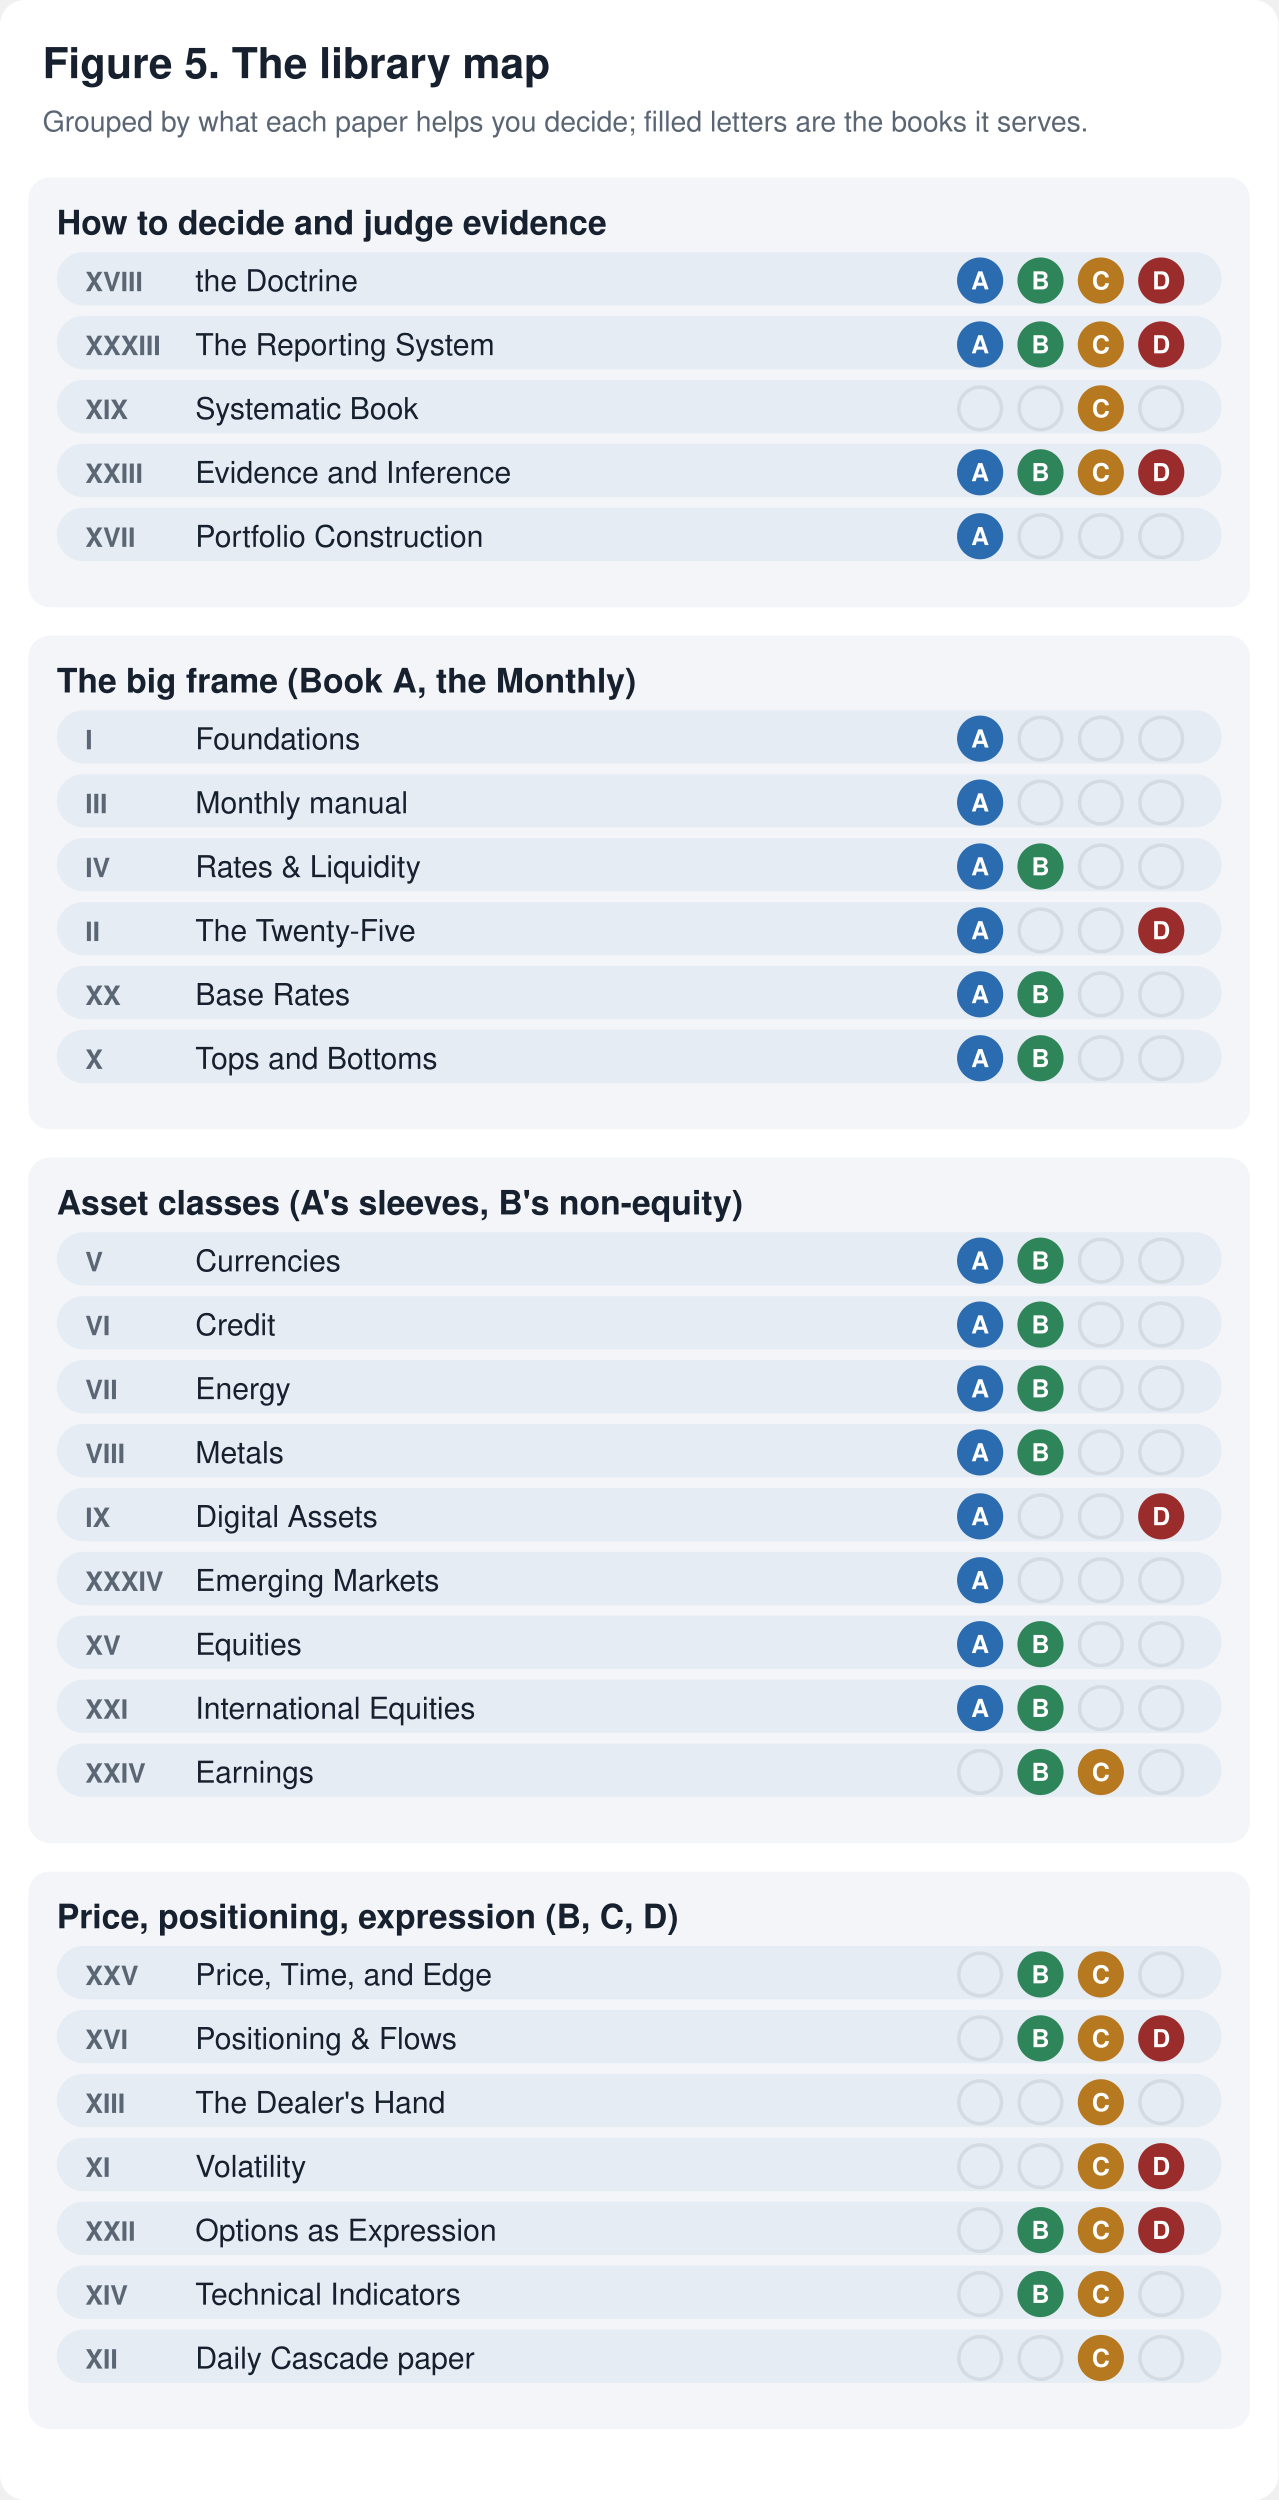
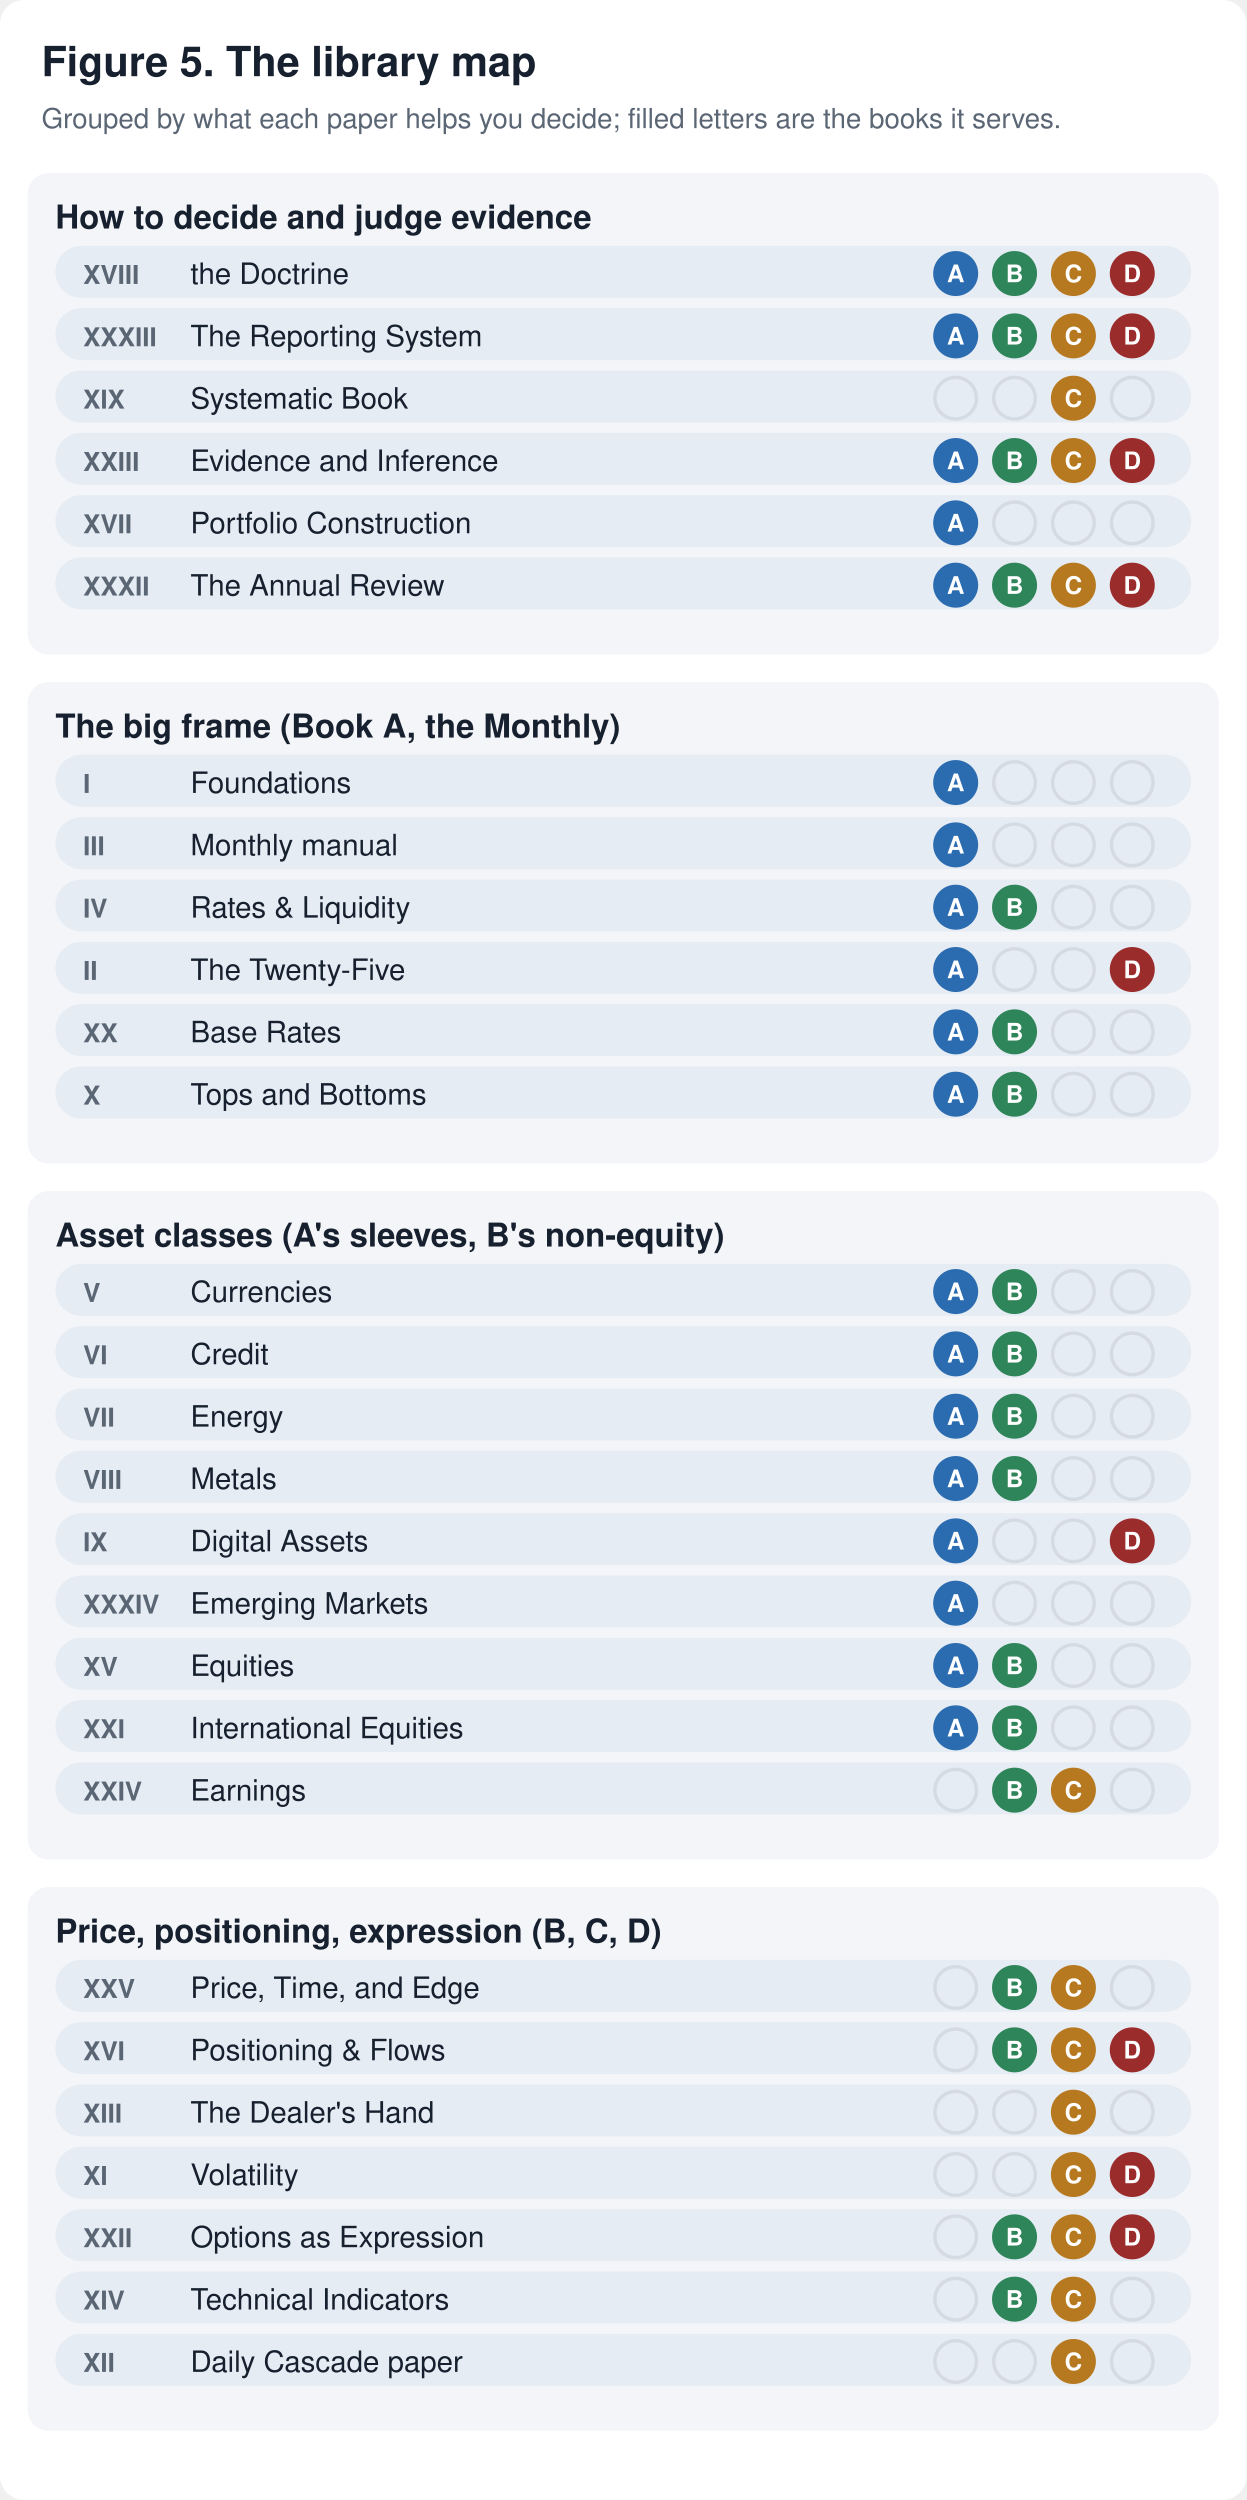
- <svg xmlns="http://www.w3.org/2000/svg" viewBox="0 0 720 1408" role="img" aria-labelledby="t d">
+ <svg xmlns="http://www.w3.org/2000/svg" viewBox="0 0 720 1444" role="img" aria-labelledby="t d">
  <style>
.bg{fill:#ffffff}.panel{fill:#f3f5f8}.ink{fill:#16202e}.mute{fill:#5b6675}
.line{stroke:#9aa5b4}.grid{stroke:#d5dbe3}.box{fill:#0f5c9e}.chat{fill:#c06a12}
.touch{stroke:#16202e}.boxs{stroke:#0f5c9e}.chats{stroke:#c06a12}.onbox{fill:#ffffff}
.pill{fill:#e6ecf3}.bA{fill:#2b6cb0}.bB{fill:#2f855a}.bC{fill:#b7791f}.bD{fill:#9b2c2c}
@media (prefers-color-scheme: dark){
.bg{fill:#121821}.panel{fill:#1b2330}.ink{fill:#e8edf3}.mute{fill:#a3adbb}
.line{stroke:#5f6b7b}.grid{stroke:#2c3646}.box{fill:#5aa2e6}.chat{fill:#f0a14a}
.touch{stroke:#e8edf3}.boxs{stroke:#5aa2e6}.chats{stroke:#f0a14a}.onbox{fill:#121821}
.pill{fill:#243042}.bA{fill:#63a4ff}.bB{fill:#5cc28a}.bC{fill:#e8b04e}.bD{fill:#e07a7a}}
text{font-family:Aptos,'Segoe UI',system-ui,-apple-system,Helvetica,Arial,sans-serif}
</style>
-   <rect class="bg" x="0" y="0" width="720" height="1408" rx="14" />
+   <rect class="bg" x="0" y="0" width="720" height="1444" rx="14" />
  <text class="ink" x="24.0" y="44.0" font-size="24" text-anchor="start" font-weight="700">Figure 5. The library map</text>
  <text class="mute" x="24.0" y="74.0" font-size="16" text-anchor="start" font-weight="400">Grouped by what each paper helps you decide; filled letters are the books it serves.</text>
-   <rect class="panel" x="16" y="100" width="688" height="242" rx="12" />
+   <rect class="panel" x="16" y="100" width="688" height="278" rx="12" />
  <text class="ink" x="32.0" y="132.0" font-size="19" text-anchor="start" font-weight="700">How to decide and judge evidence</text>
  <rect class="pill" x="32" y="142" width="656" height="30" rx="15" />
  <text class="mute" x="48.0" y="164.0" font-size="15" text-anchor="start" font-weight="700">XVIII</text>
  <text class="ink" x="110.0" y="164.0" font-size="17" text-anchor="start" font-weight="400">the Doctrine</text>
  <circle class="bA" cx="552" cy="158" r="13" />
  <text class="onbox" x="552.0" y="163.0" font-size="14" text-anchor="middle" font-weight="700">A</text>
  <circle class="bB" cx="586" cy="158" r="13" />
  <text class="onbox" x="586.0" y="163.0" font-size="14" text-anchor="middle" font-weight="700">B</text>
  <circle class="bC" cx="620" cy="158" r="13" />
  <text class="onbox" x="620.0" y="163.0" font-size="14" text-anchor="middle" font-weight="700">C</text>
  <circle class="bD" cx="654" cy="158" r="13" />
  <text class="onbox" x="654.0" y="163.0" font-size="14" text-anchor="middle" font-weight="700">D</text>
  <rect class="pill" x="32" y="178" width="656" height="30" rx="15" />
  <text class="mute" x="48.0" y="200.0" font-size="15" text-anchor="start" font-weight="700">XXXIII</text>
  <text class="ink" x="110.0" y="200.0" font-size="17" text-anchor="start" font-weight="400">The Reporting System</text>
  <circle class="bA" cx="552" cy="194" r="13" />
  <text class="onbox" x="552.0" y="199.0" font-size="14" text-anchor="middle" font-weight="700">A</text>
  <circle class="bB" cx="586" cy="194" r="13" />
  <text class="onbox" x="586.0" y="199.0" font-size="14" text-anchor="middle" font-weight="700">B</text>
  <circle class="bC" cx="620" cy="194" r="13" />
  <text class="onbox" x="620.0" y="199.0" font-size="14" text-anchor="middle" font-weight="700">C</text>
  <circle class="bD" cx="654" cy="194" r="13" />
  <text class="onbox" x="654.0" y="199.0" font-size="14" text-anchor="middle" font-weight="700">D</text>
  <rect class="pill" x="32" y="214" width="656" height="30" rx="15" />
  <text class="mute" x="48.0" y="236.0" font-size="15" text-anchor="start" font-weight="700">XIX</text>
  <text class="ink" x="110.0" y="236.0" font-size="17" text-anchor="start" font-weight="400">Systematic Book</text>
  <circle fill="none" class="grid" stroke-width="2" cx="552" cy="230" r="12" />
  <circle fill="none" class="grid" stroke-width="2" cx="586" cy="230" r="12" />
  <circle class="bC" cx="620" cy="230" r="13" />
  <text class="onbox" x="620.0" y="235.0" font-size="14" text-anchor="middle" font-weight="700">C</text>
  <circle fill="none" class="grid" stroke-width="2" cx="654" cy="230" r="12" />
  <rect class="pill" x="32" y="250" width="656" height="30" rx="15" />
  <text class="mute" x="48.0" y="272.0" font-size="15" text-anchor="start" font-weight="700">XXIII</text>
  <text class="ink" x="110.0" y="272.0" font-size="17" text-anchor="start" font-weight="400">Evidence and Inference</text>
  <circle class="bA" cx="552" cy="266" r="13" />
  <text class="onbox" x="552.0" y="271.0" font-size="14" text-anchor="middle" font-weight="700">A</text>
  <circle class="bB" cx="586" cy="266" r="13" />
  <text class="onbox" x="586.0" y="271.0" font-size="14" text-anchor="middle" font-weight="700">B</text>
  <circle class="bC" cx="620" cy="266" r="13" />
  <text class="onbox" x="620.0" y="271.0" font-size="14" text-anchor="middle" font-weight="700">C</text>
  <circle class="bD" cx="654" cy="266" r="13" />
  <text class="onbox" x="654.0" y="271.0" font-size="14" text-anchor="middle" font-weight="700">D</text>
  <rect class="pill" x="32" y="286" width="656" height="30" rx="15" />
  <text class="mute" x="48.0" y="308.0" font-size="15" text-anchor="start" font-weight="700">XVII</text>
  <text class="ink" x="110.0" y="308.0" font-size="17" text-anchor="start" font-weight="400">Portfolio Construction</text>
  <circle class="bA" cx="552" cy="302" r="13" />
  <text class="onbox" x="552.0" y="307.0" font-size="14" text-anchor="middle" font-weight="700">A</text>
  <circle fill="none" class="grid" stroke-width="2" cx="586" cy="302" r="12" />
  <circle fill="none" class="grid" stroke-width="2" cx="620" cy="302" r="12" />
  <circle fill="none" class="grid" stroke-width="2" cx="654" cy="302" r="12" />
-   <rect class="panel" x="16" y="358" width="688" height="278" rx="12" />
-   <text class="ink" x="32.0" y="390.0" font-size="19" text-anchor="start" font-weight="700">The big frame (Book A, the Monthly)</text>
-   <rect class="pill" x="32" y="400" width="656" height="30" rx="15" />
-   <text class="mute" x="48.0" y="422.0" font-size="15" text-anchor="start" font-weight="700">I</text>
-   <text class="ink" x="110.0" y="422.0" font-size="17" text-anchor="start" font-weight="400">Foundations</text>
-   <circle class="bA" cx="552" cy="416" r="13" />
-   <text class="onbox" x="552.0" y="421.0" font-size="14" text-anchor="middle" font-weight="700">A</text>
-   <circle fill="none" class="grid" stroke-width="2" cx="586" cy="416" r="12" />
-   <circle fill="none" class="grid" stroke-width="2" cx="620" cy="416" r="12" />
-   <circle fill="none" class="grid" stroke-width="2" cx="654" cy="416" r="12" />
+   <rect class="pill" x="32" y="322" width="656" height="30" rx="15" />
+   <text class="mute" x="48.0" y="344.0" font-size="15" text-anchor="start" font-weight="700">XXXII</text>
+   <text class="ink" x="110.0" y="344.0" font-size="17" text-anchor="start" font-weight="400">The Annual Review</text>
+   <circle class="bA" cx="552" cy="338" r="13" />
+   <text class="onbox" x="552.0" y="343.0" font-size="14" text-anchor="middle" font-weight="700">A</text>
+   <circle class="bB" cx="586" cy="338" r="13" />
+   <text class="onbox" x="586.0" y="343.0" font-size="14" text-anchor="middle" font-weight="700">B</text>
+   <circle class="bC" cx="620" cy="338" r="13" />
+   <text class="onbox" x="620.0" y="343.0" font-size="14" text-anchor="middle" font-weight="700">C</text>
+   <circle class="bD" cx="654" cy="338" r="13" />
+   <text class="onbox" x="654.0" y="343.0" font-size="14" text-anchor="middle" font-weight="700">D</text>
+   <rect class="panel" x="16" y="394" width="688" height="278" rx="12" />
+   <text class="ink" x="32.0" y="426.0" font-size="19" text-anchor="start" font-weight="700">The big frame (Book A, the Monthly)</text>
  <rect class="pill" x="32" y="436" width="656" height="30" rx="15" />
-   <text class="mute" x="48.0" y="458.0" font-size="15" text-anchor="start" font-weight="700">III</text>
-   <text class="ink" x="110.0" y="458.0" font-size="17" text-anchor="start" font-weight="400">Monthly manual</text>
+   <text class="mute" x="48.0" y="458.0" font-size="15" text-anchor="start" font-weight="700">I</text>
+   <text class="ink" x="110.0" y="458.0" font-size="17" text-anchor="start" font-weight="400">Foundations</text>
  <circle class="bA" cx="552" cy="452" r="13" />
  <text class="onbox" x="552.0" y="457.0" font-size="14" text-anchor="middle" font-weight="700">A</text>
  <circle fill="none" class="grid" stroke-width="2" cx="586" cy="452" r="12" />
  <circle fill="none" class="grid" stroke-width="2" cx="620" cy="452" r="12" />
  <circle fill="none" class="grid" stroke-width="2" cx="654" cy="452" r="12" />
  <rect class="pill" x="32" y="472" width="656" height="30" rx="15" />
-   <text class="mute" x="48.0" y="494.0" font-size="15" text-anchor="start" font-weight="700">IV</text>
-   <text class="ink" x="110.0" y="494.0" font-size="17" text-anchor="start" font-weight="400">Rates &amp; Liquidity</text>
+   <text class="mute" x="48.0" y="494.0" font-size="15" text-anchor="start" font-weight="700">III</text>
+   <text class="ink" x="110.0" y="494.0" font-size="17" text-anchor="start" font-weight="400">Monthly manual</text>
  <circle class="bA" cx="552" cy="488" r="13" />
  <text class="onbox" x="552.0" y="493.0" font-size="14" text-anchor="middle" font-weight="700">A</text>
-   <circle class="bB" cx="586" cy="488" r="13" />
-   <text class="onbox" x="586.0" y="493.0" font-size="14" text-anchor="middle" font-weight="700">B</text>
+   <circle fill="none" class="grid" stroke-width="2" cx="586" cy="488" r="12" />
  <circle fill="none" class="grid" stroke-width="2" cx="620" cy="488" r="12" />
  <circle fill="none" class="grid" stroke-width="2" cx="654" cy="488" r="12" />
  <rect class="pill" x="32" y="508" width="656" height="30" rx="15" />
-   <text class="mute" x="48.0" y="530.0" font-size="15" text-anchor="start" font-weight="700">II</text>
-   <text class="ink" x="110.0" y="530.0" font-size="17" text-anchor="start" font-weight="400">The Twenty-Five</text>
+   <text class="mute" x="48.0" y="530.0" font-size="15" text-anchor="start" font-weight="700">IV</text>
+   <text class="ink" x="110.0" y="530.0" font-size="17" text-anchor="start" font-weight="400">Rates &amp; Liquidity</text>
  <circle class="bA" cx="552" cy="524" r="13" />
  <text class="onbox" x="552.0" y="529.0" font-size="14" text-anchor="middle" font-weight="700">A</text>
-   <circle fill="none" class="grid" stroke-width="2" cx="586" cy="524" r="12" />
+   <circle class="bB" cx="586" cy="524" r="13" />
+   <text class="onbox" x="586.0" y="529.0" font-size="14" text-anchor="middle" font-weight="700">B</text>
  <circle fill="none" class="grid" stroke-width="2" cx="620" cy="524" r="12" />
-   <circle class="bD" cx="654" cy="524" r="13" />
-   <text class="onbox" x="654.0" y="529.0" font-size="14" text-anchor="middle" font-weight="700">D</text>
+   <circle fill="none" class="grid" stroke-width="2" cx="654" cy="524" r="12" />
  <rect class="pill" x="32" y="544" width="656" height="30" rx="15" />
-   <text class="mute" x="48.0" y="566.0" font-size="15" text-anchor="start" font-weight="700">XX</text>
-   <text class="ink" x="110.0" y="566.0" font-size="17" text-anchor="start" font-weight="400">Base Rates</text>
+   <text class="mute" x="48.0" y="566.0" font-size="15" text-anchor="start" font-weight="700">II</text>
+   <text class="ink" x="110.0" y="566.0" font-size="17" text-anchor="start" font-weight="400">The Twenty-Five</text>
  <circle class="bA" cx="552" cy="560" r="13" />
  <text class="onbox" x="552.0" y="565.0" font-size="14" text-anchor="middle" font-weight="700">A</text>
-   <circle class="bB" cx="586" cy="560" r="13" />
-   <text class="onbox" x="586.0" y="565.0" font-size="14" text-anchor="middle" font-weight="700">B</text>
+   <circle fill="none" class="grid" stroke-width="2" cx="586" cy="560" r="12" />
  <circle fill="none" class="grid" stroke-width="2" cx="620" cy="560" r="12" />
-   <circle fill="none" class="grid" stroke-width="2" cx="654" cy="560" r="12" />
+   <circle class="bD" cx="654" cy="560" r="13" />
+   <text class="onbox" x="654.0" y="565.0" font-size="14" text-anchor="middle" font-weight="700">D</text>
  <rect class="pill" x="32" y="580" width="656" height="30" rx="15" />
-   <text class="mute" x="48.0" y="602.0" font-size="15" text-anchor="start" font-weight="700">X</text>
-   <text class="ink" x="110.0" y="602.0" font-size="17" text-anchor="start" font-weight="400">Tops and Bottoms</text>
+   <text class="mute" x="48.0" y="602.0" font-size="15" text-anchor="start" font-weight="700">XX</text>
+   <text class="ink" x="110.0" y="602.0" font-size="17" text-anchor="start" font-weight="400">Base Rates</text>
  <circle class="bA" cx="552" cy="596" r="13" />
  <text class="onbox" x="552.0" y="601.0" font-size="14" text-anchor="middle" font-weight="700">A</text>
  <circle class="bB" cx="586" cy="596" r="13" />
  <text class="onbox" x="586.0" y="601.0" font-size="14" text-anchor="middle" font-weight="700">B</text>
  <circle fill="none" class="grid" stroke-width="2" cx="620" cy="596" r="12" />
  <circle fill="none" class="grid" stroke-width="2" cx="654" cy="596" r="12" />
-   <rect class="panel" x="16" y="652" width="688" height="386" rx="12" />
-   <text class="ink" x="32.0" y="684.0" font-size="19" text-anchor="start" font-weight="700">Asset classes (A's sleeves, B's non-equity)</text>
-   <rect class="pill" x="32" y="694" width="656" height="30" rx="15" />
-   <text class="mute" x="48.0" y="716.0" font-size="15" text-anchor="start" font-weight="700">V</text>
-   <text class="ink" x="110.0" y="716.0" font-size="17" text-anchor="start" font-weight="400">Currencies</text>
-   <circle class="bA" cx="552" cy="710" r="13" />
-   <text class="onbox" x="552.0" y="715.0" font-size="14" text-anchor="middle" font-weight="700">A</text>
-   <circle class="bB" cx="586" cy="710" r="13" />
-   <text class="onbox" x="586.0" y="715.0" font-size="14" text-anchor="middle" font-weight="700">B</text>
-   <circle fill="none" class="grid" stroke-width="2" cx="620" cy="710" r="12" />
-   <circle fill="none" class="grid" stroke-width="2" cx="654" cy="710" r="12" />
+   <rect class="pill" x="32" y="616" width="656" height="30" rx="15" />
+   <text class="mute" x="48.0" y="638.0" font-size="15" text-anchor="start" font-weight="700">X</text>
+   <text class="ink" x="110.0" y="638.0" font-size="17" text-anchor="start" font-weight="400">Tops and Bottoms</text>
+   <circle class="bA" cx="552" cy="632" r="13" />
+   <text class="onbox" x="552.0" y="637.0" font-size="14" text-anchor="middle" font-weight="700">A</text>
+   <circle class="bB" cx="586" cy="632" r="13" />
+   <text class="onbox" x="586.0" y="637.0" font-size="14" text-anchor="middle" font-weight="700">B</text>
+   <circle fill="none" class="grid" stroke-width="2" cx="620" cy="632" r="12" />
+   <circle fill="none" class="grid" stroke-width="2" cx="654" cy="632" r="12" />
+   <rect class="panel" x="16" y="688" width="688" height="386" rx="12" />
+   <text class="ink" x="32.0" y="720.0" font-size="19" text-anchor="start" font-weight="700">Asset classes (A's sleeves, B's non-equity)</text>
  <rect class="pill" x="32" y="730" width="656" height="30" rx="15" />
-   <text class="mute" x="48.0" y="752.0" font-size="15" text-anchor="start" font-weight="700">VI</text>
-   <text class="ink" x="110.0" y="752.0" font-size="17" text-anchor="start" font-weight="400">Credit</text>
+   <text class="mute" x="48.0" y="752.0" font-size="15" text-anchor="start" font-weight="700">V</text>
+   <text class="ink" x="110.0" y="752.0" font-size="17" text-anchor="start" font-weight="400">Currencies</text>
  <circle class="bA" cx="552" cy="746" r="13" />
  <text class="onbox" x="552.0" y="751.0" font-size="14" text-anchor="middle" font-weight="700">A</text>
  <circle class="bB" cx="586" cy="746" r="13" />
  <text class="onbox" x="586.0" y="751.0" font-size="14" text-anchor="middle" font-weight="700">B</text>
  <circle fill="none" class="grid" stroke-width="2" cx="620" cy="746" r="12" />
  <circle fill="none" class="grid" stroke-width="2" cx="654" cy="746" r="12" />
  <rect class="pill" x="32" y="766" width="656" height="30" rx="15" />
-   <text class="mute" x="48.0" y="788.0" font-size="15" text-anchor="start" font-weight="700">VII</text>
-   <text class="ink" x="110.0" y="788.0" font-size="17" text-anchor="start" font-weight="400">Energy</text>
+   <text class="mute" x="48.0" y="788.0" font-size="15" text-anchor="start" font-weight="700">VI</text>
+   <text class="ink" x="110.0" y="788.0" font-size="17" text-anchor="start" font-weight="400">Credit</text>
  <circle class="bA" cx="552" cy="782" r="13" />
  <text class="onbox" x="552.0" y="787.0" font-size="14" text-anchor="middle" font-weight="700">A</text>
  <circle class="bB" cx="586" cy="782" r="13" />
  <text class="onbox" x="586.0" y="787.0" font-size="14" text-anchor="middle" font-weight="700">B</text>
  <circle fill="none" class="grid" stroke-width="2" cx="620" cy="782" r="12" />
  <circle fill="none" class="grid" stroke-width="2" cx="654" cy="782" r="12" />
  <rect class="pill" x="32" y="802" width="656" height="30" rx="15" />
-   <text class="mute" x="48.0" y="824.0" font-size="15" text-anchor="start" font-weight="700">VIII</text>
-   <text class="ink" x="110.0" y="824.0" font-size="17" text-anchor="start" font-weight="400">Metals</text>
+   <text class="mute" x="48.0" y="824.0" font-size="15" text-anchor="start" font-weight="700">VII</text>
+   <text class="ink" x="110.0" y="824.0" font-size="17" text-anchor="start" font-weight="400">Energy</text>
  <circle class="bA" cx="552" cy="818" r="13" />
  <text class="onbox" x="552.0" y="823.0" font-size="14" text-anchor="middle" font-weight="700">A</text>
  <circle class="bB" cx="586" cy="818" r="13" />
  <text class="onbox" x="586.0" y="823.0" font-size="14" text-anchor="middle" font-weight="700">B</text>
  <circle fill="none" class="grid" stroke-width="2" cx="620" cy="818" r="12" />
  <circle fill="none" class="grid" stroke-width="2" cx="654" cy="818" r="12" />
  <rect class="pill" x="32" y="838" width="656" height="30" rx="15" />
-   <text class="mute" x="48.0" y="860.0" font-size="15" text-anchor="start" font-weight="700">IX</text>
-   <text class="ink" x="110.0" y="860.0" font-size="17" text-anchor="start" font-weight="400">Digital Assets</text>
+   <text class="mute" x="48.0" y="860.0" font-size="15" text-anchor="start" font-weight="700">VIII</text>
+   <text class="ink" x="110.0" y="860.0" font-size="17" text-anchor="start" font-weight="400">Metals</text>
  <circle class="bA" cx="552" cy="854" r="13" />
  <text class="onbox" x="552.0" y="859.0" font-size="14" text-anchor="middle" font-weight="700">A</text>
-   <circle fill="none" class="grid" stroke-width="2" cx="586" cy="854" r="12" />
+   <circle class="bB" cx="586" cy="854" r="13" />
+   <text class="onbox" x="586.0" y="859.0" font-size="14" text-anchor="middle" font-weight="700">B</text>
  <circle fill="none" class="grid" stroke-width="2" cx="620" cy="854" r="12" />
-   <circle class="bD" cx="654" cy="854" r="13" />
-   <text class="onbox" x="654.0" y="859.0" font-size="14" text-anchor="middle" font-weight="700">D</text>
+   <circle fill="none" class="grid" stroke-width="2" cx="654" cy="854" r="12" />
  <rect class="pill" x="32" y="874" width="656" height="30" rx="15" />
-   <text class="mute" x="48.0" y="896.0" font-size="15" text-anchor="start" font-weight="700">XXXIV</text>
-   <text class="ink" x="110.0" y="896.0" font-size="17" text-anchor="start" font-weight="400">Emerging Markets</text>
+   <text class="mute" x="48.0" y="896.0" font-size="15" text-anchor="start" font-weight="700">IX</text>
+   <text class="ink" x="110.0" y="896.0" font-size="17" text-anchor="start" font-weight="400">Digital Assets</text>
  <circle class="bA" cx="552" cy="890" r="13" />
  <text class="onbox" x="552.0" y="895.0" font-size="14" text-anchor="middle" font-weight="700">A</text>
  <circle fill="none" class="grid" stroke-width="2" cx="586" cy="890" r="12" />
  <circle fill="none" class="grid" stroke-width="2" cx="620" cy="890" r="12" />
-   <circle fill="none" class="grid" stroke-width="2" cx="654" cy="890" r="12" />
+   <circle class="bD" cx="654" cy="890" r="13" />
+   <text class="onbox" x="654.0" y="895.0" font-size="14" text-anchor="middle" font-weight="700">D</text>
  <rect class="pill" x="32" y="910" width="656" height="30" rx="15" />
-   <text class="mute" x="48.0" y="932.0" font-size="15" text-anchor="start" font-weight="700">XV</text>
-   <text class="ink" x="110.0" y="932.0" font-size="17" text-anchor="start" font-weight="400">Equities</text>
+   <text class="mute" x="48.0" y="932.0" font-size="15" text-anchor="start" font-weight="700">XXXIV</text>
+   <text class="ink" x="110.0" y="932.0" font-size="17" text-anchor="start" font-weight="400">Emerging Markets</text>
  <circle class="bA" cx="552" cy="926" r="13" />
  <text class="onbox" x="552.0" y="931.0" font-size="14" text-anchor="middle" font-weight="700">A</text>
-   <circle class="bB" cx="586" cy="926" r="13" />
-   <text class="onbox" x="586.0" y="931.0" font-size="14" text-anchor="middle" font-weight="700">B</text>
+   <circle fill="none" class="grid" stroke-width="2" cx="586" cy="926" r="12" />
  <circle fill="none" class="grid" stroke-width="2" cx="620" cy="926" r="12" />
  <circle fill="none" class="grid" stroke-width="2" cx="654" cy="926" r="12" />
  <rect class="pill" x="32" y="946" width="656" height="30" rx="15" />
-   <text class="mute" x="48.0" y="968.0" font-size="15" text-anchor="start" font-weight="700">XXI</text>
-   <text class="ink" x="110.0" y="968.0" font-size="17" text-anchor="start" font-weight="400">International Equities</text>
+   <text class="mute" x="48.0" y="968.0" font-size="15" text-anchor="start" font-weight="700">XV</text>
+   <text class="ink" x="110.0" y="968.0" font-size="17" text-anchor="start" font-weight="400">Equities</text>
  <circle class="bA" cx="552" cy="962" r="13" />
  <text class="onbox" x="552.0" y="967.0" font-size="14" text-anchor="middle" font-weight="700">A</text>
  <circle class="bB" cx="586" cy="962" r="13" />
  <text class="onbox" x="586.0" y="967.0" font-size="14" text-anchor="middle" font-weight="700">B</text>
  <circle fill="none" class="grid" stroke-width="2" cx="620" cy="962" r="12" />
  <circle fill="none" class="grid" stroke-width="2" cx="654" cy="962" r="12" />
  <rect class="pill" x="32" y="982" width="656" height="30" rx="15" />
-   <text class="mute" x="48.0" y="1004.0" font-size="15" text-anchor="start" font-weight="700">XXIV</text>
-   <text class="ink" x="110.0" y="1004.0" font-size="17" text-anchor="start" font-weight="400">Earnings</text>
-   <circle fill="none" class="grid" stroke-width="2" cx="552" cy="998" r="12" />
+   <text class="mute" x="48.0" y="1004.0" font-size="15" text-anchor="start" font-weight="700">XXI</text>
+   <text class="ink" x="110.0" y="1004.0" font-size="17" text-anchor="start" font-weight="400">International Equities</text>
+   <circle class="bA" cx="552" cy="998" r="13" />
+   <text class="onbox" x="552.0" y="1003.0" font-size="14" text-anchor="middle" font-weight="700">A</text>
  <circle class="bB" cx="586" cy="998" r="13" />
  <text class="onbox" x="586.0" y="1003.0" font-size="14" text-anchor="middle" font-weight="700">B</text>
-   <circle class="bC" cx="620" cy="998" r="13" />
-   <text class="onbox" x="620.0" y="1003.0" font-size="14" text-anchor="middle" font-weight="700">C</text>
+   <circle fill="none" class="grid" stroke-width="2" cx="620" cy="998" r="12" />
  <circle fill="none" class="grid" stroke-width="2" cx="654" cy="998" r="12" />
-   <rect class="panel" x="16" y="1054" width="688" height="314" rx="12" />
-   <text class="ink" x="32.0" y="1086.0" font-size="19" text-anchor="start" font-weight="700">Price, positioning, expression (B, C, D)</text>
-   <rect class="pill" x="32" y="1096" width="656" height="30" rx="15" />
-   <text class="mute" x="48.0" y="1118.0" font-size="15" text-anchor="start" font-weight="700">XXV</text>
-   <text class="ink" x="110.0" y="1118.0" font-size="17" text-anchor="start" font-weight="400">Price, Time, and Edge</text>
-   <circle fill="none" class="grid" stroke-width="2" cx="552" cy="1112" r="12" />
-   <circle class="bB" cx="586" cy="1112" r="13" />
-   <text class="onbox" x="586.0" y="1117.0" font-size="14" text-anchor="middle" font-weight="700">B</text>
-   <circle class="bC" cx="620" cy="1112" r="13" />
-   <text class="onbox" x="620.0" y="1117.0" font-size="14" text-anchor="middle" font-weight="700">C</text>
-   <circle fill="none" class="grid" stroke-width="2" cx="654" cy="1112" r="12" />
+   <rect class="pill" x="32" y="1018" width="656" height="30" rx="15" />
+   <text class="mute" x="48.0" y="1040.0" font-size="15" text-anchor="start" font-weight="700">XXIV</text>
+   <text class="ink" x="110.0" y="1040.0" font-size="17" text-anchor="start" font-weight="400">Earnings</text>
+   <circle fill="none" class="grid" stroke-width="2" cx="552" cy="1034" r="12" />
+   <circle class="bB" cx="586" cy="1034" r="13" />
+   <text class="onbox" x="586.0" y="1039.0" font-size="14" text-anchor="middle" font-weight="700">B</text>
+   <circle class="bC" cx="620" cy="1034" r="13" />
+   <text class="onbox" x="620.0" y="1039.0" font-size="14" text-anchor="middle" font-weight="700">C</text>
+   <circle fill="none" class="grid" stroke-width="2" cx="654" cy="1034" r="12" />
+   <rect class="panel" x="16" y="1090" width="688" height="314" rx="12" />
+   <text class="ink" x="32.0" y="1122.0" font-size="19" text-anchor="start" font-weight="700">Price, positioning, expression (B, C, D)</text>
  <rect class="pill" x="32" y="1132" width="656" height="30" rx="15" />
-   <text class="mute" x="48.0" y="1154.0" font-size="15" text-anchor="start" font-weight="700">XVI</text>
-   <text class="ink" x="110.0" y="1154.0" font-size="17" text-anchor="start" font-weight="400">Positioning &amp; Flows</text>
+   <text class="mute" x="48.0" y="1154.0" font-size="15" text-anchor="start" font-weight="700">XXV</text>
+   <text class="ink" x="110.0" y="1154.0" font-size="17" text-anchor="start" font-weight="400">Price, Time, and Edge</text>
  <circle fill="none" class="grid" stroke-width="2" cx="552" cy="1148" r="12" />
  <circle class="bB" cx="586" cy="1148" r="13" />
  <text class="onbox" x="586.0" y="1153.0" font-size="14" text-anchor="middle" font-weight="700">B</text>
  <circle class="bC" cx="620" cy="1148" r="13" />
  <text class="onbox" x="620.0" y="1153.0" font-size="14" text-anchor="middle" font-weight="700">C</text>
-   <circle class="bD" cx="654" cy="1148" r="13" />
-   <text class="onbox" x="654.0" y="1153.0" font-size="14" text-anchor="middle" font-weight="700">D</text>
+   <circle fill="none" class="grid" stroke-width="2" cx="654" cy="1148" r="12" />
  <rect class="pill" x="32" y="1168" width="656" height="30" rx="15" />
-   <text class="mute" x="48.0" y="1190.0" font-size="15" text-anchor="start" font-weight="700">XIII</text>
-   <text class="ink" x="110.0" y="1190.0" font-size="17" text-anchor="start" font-weight="400">The Dealer's Hand</text>
+   <text class="mute" x="48.0" y="1190.0" font-size="15" text-anchor="start" font-weight="700">XVI</text>
+   <text class="ink" x="110.0" y="1190.0" font-size="17" text-anchor="start" font-weight="400">Positioning &amp; Flows</text>
  <circle fill="none" class="grid" stroke-width="2" cx="552" cy="1184" r="12" />
-   <circle fill="none" class="grid" stroke-width="2" cx="586" cy="1184" r="12" />
+   <circle class="bB" cx="586" cy="1184" r="13" />
+   <text class="onbox" x="586.0" y="1189.0" font-size="14" text-anchor="middle" font-weight="700">B</text>
  <circle class="bC" cx="620" cy="1184" r="13" />
  <text class="onbox" x="620.0" y="1189.0" font-size="14" text-anchor="middle" font-weight="700">C</text>
-   <circle fill="none" class="grid" stroke-width="2" cx="654" cy="1184" r="12" />
+   <circle class="bD" cx="654" cy="1184" r="13" />
+   <text class="onbox" x="654.0" y="1189.0" font-size="14" text-anchor="middle" font-weight="700">D</text>
  <rect class="pill" x="32" y="1204" width="656" height="30" rx="15" />
-   <text class="mute" x="48.0" y="1226.0" font-size="15" text-anchor="start" font-weight="700">XI</text>
-   <text class="ink" x="110.0" y="1226.0" font-size="17" text-anchor="start" font-weight="400">Volatility</text>
+   <text class="mute" x="48.0" y="1226.0" font-size="15" text-anchor="start" font-weight="700">XIII</text>
+   <text class="ink" x="110.0" y="1226.0" font-size="17" text-anchor="start" font-weight="400">The Dealer's Hand</text>
  <circle fill="none" class="grid" stroke-width="2" cx="552" cy="1220" r="12" />
  <circle fill="none" class="grid" stroke-width="2" cx="586" cy="1220" r="12" />
  <circle class="bC" cx="620" cy="1220" r="13" />
  <text class="onbox" x="620.0" y="1225.0" font-size="14" text-anchor="middle" font-weight="700">C</text>
-   <circle class="bD" cx="654" cy="1220" r="13" />
-   <text class="onbox" x="654.0" y="1225.0" font-size="14" text-anchor="middle" font-weight="700">D</text>
+   <circle fill="none" class="grid" stroke-width="2" cx="654" cy="1220" r="12" />
  <rect class="pill" x="32" y="1240" width="656" height="30" rx="15" />
-   <text class="mute" x="48.0" y="1262.0" font-size="15" text-anchor="start" font-weight="700">XXII</text>
-   <text class="ink" x="110.0" y="1262.0" font-size="17" text-anchor="start" font-weight="400">Options as Expression</text>
+   <text class="mute" x="48.0" y="1262.0" font-size="15" text-anchor="start" font-weight="700">XI</text>
+   <text class="ink" x="110.0" y="1262.0" font-size="17" text-anchor="start" font-weight="400">Volatility</text>
  <circle fill="none" class="grid" stroke-width="2" cx="552" cy="1256" r="12" />
-   <circle class="bB" cx="586" cy="1256" r="13" />
-   <text class="onbox" x="586.0" y="1261.0" font-size="14" text-anchor="middle" font-weight="700">B</text>
+   <circle fill="none" class="grid" stroke-width="2" cx="586" cy="1256" r="12" />
  <circle class="bC" cx="620" cy="1256" r="13" />
  <text class="onbox" x="620.0" y="1261.0" font-size="14" text-anchor="middle" font-weight="700">C</text>
  <circle class="bD" cx="654" cy="1256" r="13" />
  <text class="onbox" x="654.0" y="1261.0" font-size="14" text-anchor="middle" font-weight="700">D</text>
  <rect class="pill" x="32" y="1276" width="656" height="30" rx="15" />
-   <text class="mute" x="48.0" y="1298.0" font-size="15" text-anchor="start" font-weight="700">XIV</text>
-   <text class="ink" x="110.0" y="1298.0" font-size="17" text-anchor="start" font-weight="400">Technical Indicators</text>
+   <text class="mute" x="48.0" y="1298.0" font-size="15" text-anchor="start" font-weight="700">XXII</text>
+   <text class="ink" x="110.0" y="1298.0" font-size="17" text-anchor="start" font-weight="400">Options as Expression</text>
  <circle fill="none" class="grid" stroke-width="2" cx="552" cy="1292" r="12" />
  <circle class="bB" cx="586" cy="1292" r="13" />
  <text class="onbox" x="586.0" y="1297.0" font-size="14" text-anchor="middle" font-weight="700">B</text>
  <circle class="bC" cx="620" cy="1292" r="13" />
  <text class="onbox" x="620.0" y="1297.0" font-size="14" text-anchor="middle" font-weight="700">C</text>
-   <circle fill="none" class="grid" stroke-width="2" cx="654" cy="1292" r="12" />
+   <circle class="bD" cx="654" cy="1292" r="13" />
+   <text class="onbox" x="654.0" y="1297.0" font-size="14" text-anchor="middle" font-weight="700">D</text>
  <rect class="pill" x="32" y="1312" width="656" height="30" rx="15" />
-   <text class="mute" x="48.0" y="1334.0" font-size="15" text-anchor="start" font-weight="700">XII</text>
-   <text class="ink" x="110.0" y="1334.0" font-size="17" text-anchor="start" font-weight="400">Daily Cascade paper</text>
+   <text class="mute" x="48.0" y="1334.0" font-size="15" text-anchor="start" font-weight="700">XIV</text>
+   <text class="ink" x="110.0" y="1334.0" font-size="17" text-anchor="start" font-weight="400">Technical Indicators</text>
  <circle fill="none" class="grid" stroke-width="2" cx="552" cy="1328" r="12" />
-   <circle fill="none" class="grid" stroke-width="2" cx="586" cy="1328" r="12" />
+   <circle class="bB" cx="586" cy="1328" r="13" />
+   <text class="onbox" x="586.0" y="1333.0" font-size="14" text-anchor="middle" font-weight="700">B</text>
  <circle class="bC" cx="620" cy="1328" r="13" />
  <text class="onbox" x="620.0" y="1333.0" font-size="14" text-anchor="middle" font-weight="700">C</text>
  <circle fill="none" class="grid" stroke-width="2" cx="654" cy="1328" r="12" />
+   <rect class="pill" x="32" y="1348" width="656" height="30" rx="15" />
+   <text class="mute" x="48.0" y="1370.0" font-size="15" text-anchor="start" font-weight="700">XII</text>
+   <text class="ink" x="110.0" y="1370.0" font-size="17" text-anchor="start" font-weight="400">Daily Cascade paper</text>
+   <circle fill="none" class="grid" stroke-width="2" cx="552" cy="1364" r="12" />
+   <circle fill="none" class="grid" stroke-width="2" cx="586" cy="1364" r="12" />
+   <circle class="bC" cx="620" cy="1364" r="13" />
+   <text class="onbox" x="620.0" y="1369.0" font-size="14" text-anchor="middle" font-weight="700">C</text>
+   <circle fill="none" class="grid" stroke-width="2" cx="654" cy="1364" r="12" />
</svg>
